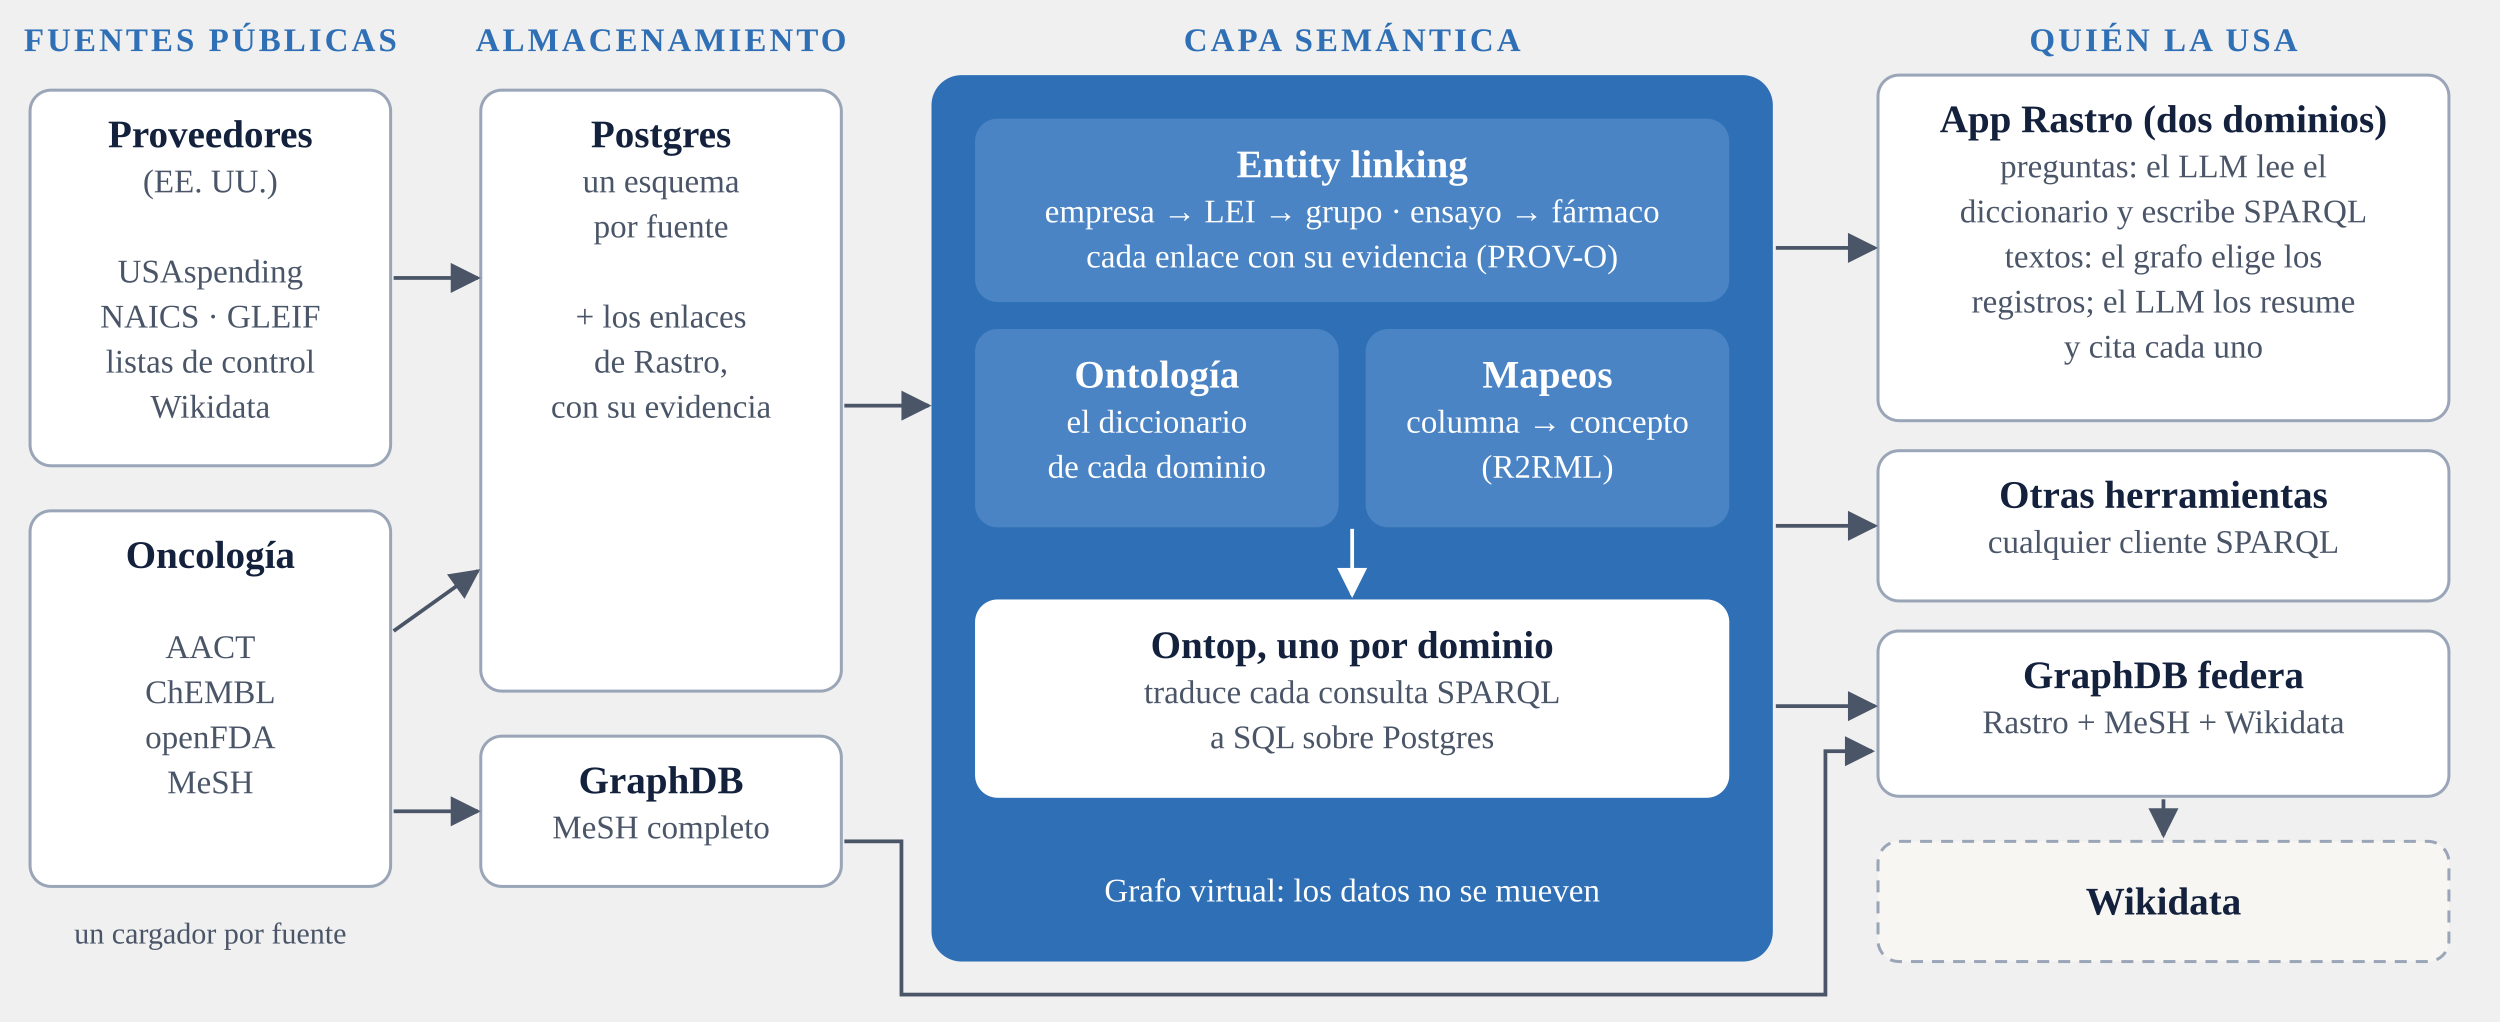
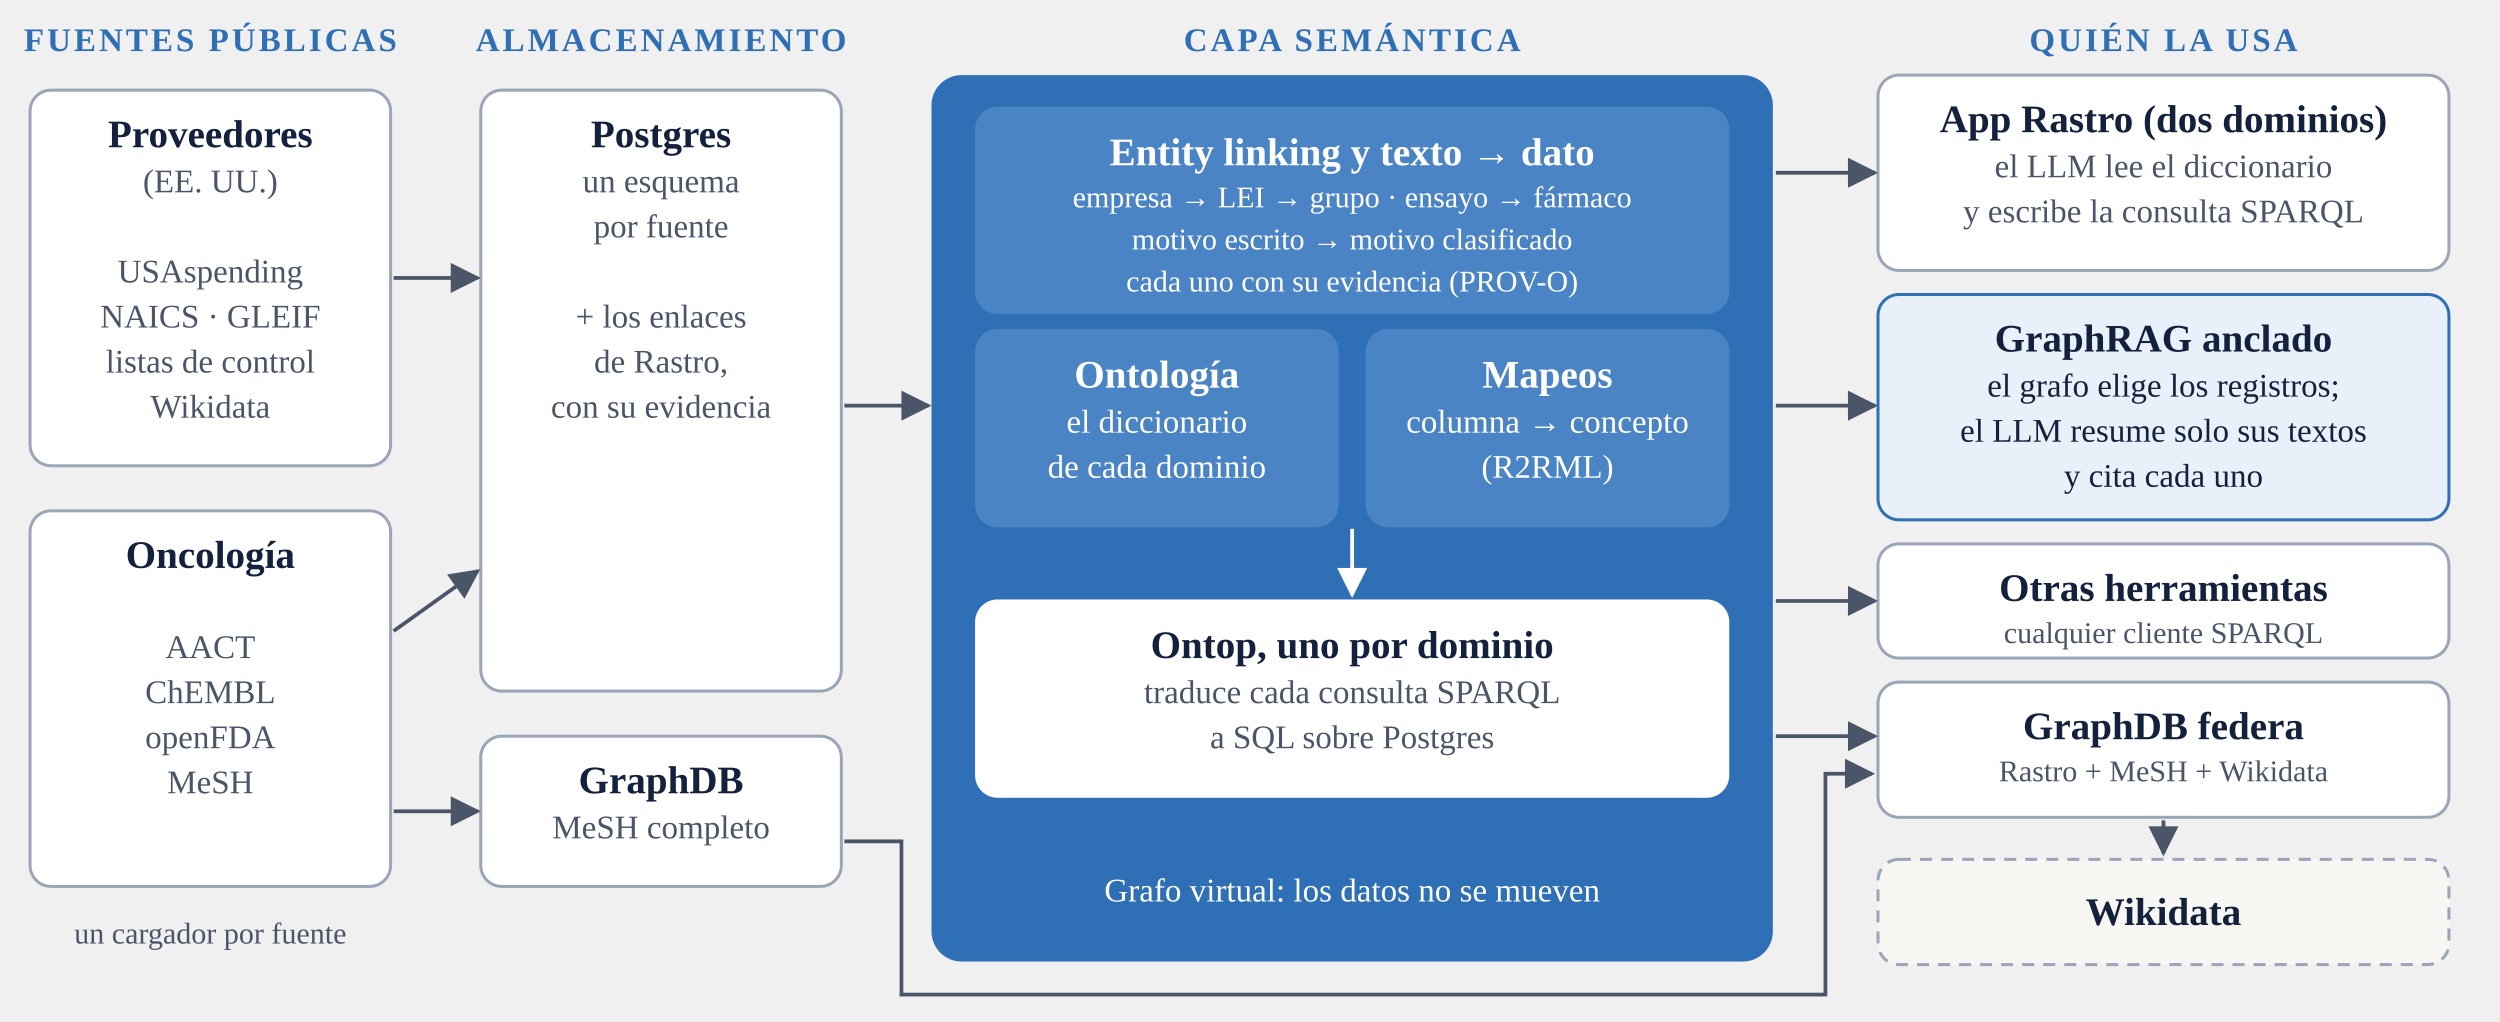
<svg xmlns="http://www.w3.org/2000/svg" viewBox="0 0 1664 680" width="1664" height="680" font-family="'Times New Roman', Times, serif">
  <defs>
    <marker id="arrow" viewBox="0 0 10 10" refX="9" refY="5" markerWidth="8" markerHeight="8" orient="auto-start-reverse">
      <path d="M0,0 L10,5 L0,10 z" fill="#4A5568" />
    </marker>
    <marker id="sub" viewBox="0 0 12 12" refX="11" refY="6" markerWidth="12" markerHeight="12" orient="auto">
      <path d="M0,0 L12,6 L0,12 z" fill="#FFFFFF" stroke="#4A5568" stroke-width="1.5" />
    </marker>
    <marker id="white" viewBox="0 0 10 10" refX="9" refY="5" markerWidth="8" markerHeight="8" orient="auto">
      <path d="M0,0 L10,5 L0,10 z" fill="#FFFFFF" />
    </marker>
  </defs>
  <text x="140" y="34" text-anchor="middle" font-size="22" font-weight="700" letter-spacing="2" fill="#2F6FB5">FUENTES PÚBLICAS</text>
  <text x="440" y="34" text-anchor="middle" font-size="22" font-weight="700" letter-spacing="2" fill="#2F6FB5">ALMACENAMIENTO</text>
  <text x="900" y="34" text-anchor="middle" font-size="22" font-weight="700" letter-spacing="2" fill="#2F6FB5">CAPA SEMÁNTICA</text>
  <text x="1440" y="34" text-anchor="middle" font-size="22" font-weight="700" letter-spacing="2" fill="#2F6FB5">QUIÉN LA USA</text>
  <rect x="20" y="60" width="240" height="250" rx="14" fill="#FFFFFF" stroke="#9AA5B8" stroke-width="2" />
  <text x="140.0" y="98" text-anchor="middle" font-size="26" font-weight="700" fill="#14213D">Proveedores</text>
  <text x="140.0" y="128" text-anchor="middle" font-size="22" fill="#4A5568">(EE. UU.)</text>
  <text x="140.0" y="158" text-anchor="middle" font-size="22" fill="#4A5568" />
  <text x="140.0" y="188" text-anchor="middle" font-size="22" fill="#4A5568">USAspending</text>
  <text x="140.0" y="218" text-anchor="middle" font-size="22" fill="#4A5568">NAICS · GLEIF</text>
  <text x="140.0" y="248" text-anchor="middle" font-size="22" fill="#4A5568">listas de control</text>
  <text x="140.0" y="278" text-anchor="middle" font-size="22" fill="#4A5568">Wikidata</text>
  <rect x="20" y="340" width="240" height="250" rx="14" fill="#FFFFFF" stroke="#9AA5B8" stroke-width="2" />
  <text x="140.0" y="378" text-anchor="middle" font-size="26" font-weight="700" fill="#14213D">Oncología</text>
  <text x="140.0" y="408" text-anchor="middle" font-size="22" fill="#4A5568" />
  <text x="140.0" y="438" text-anchor="middle" font-size="22" fill="#4A5568">AACT</text>
  <text x="140.0" y="468" text-anchor="middle" font-size="22" fill="#4A5568">ChEMBL</text>
  <text x="140.0" y="498" text-anchor="middle" font-size="22" fill="#4A5568">openFDA</text>
  <text x="140.0" y="528" text-anchor="middle" font-size="22" fill="#4A5568">MeSH</text>
  <rect x="320" y="60" width="240" height="400" rx="14" fill="#FFFFFF" stroke="#9AA5B8" stroke-width="2" />
  <text x="440.0" y="98" text-anchor="middle" font-size="26" font-weight="700" fill="#14213D">Postgres</text>
  <text x="440.0" y="128" text-anchor="middle" font-size="22" fill="#4A5568">un esquema</text>
  <text x="440.0" y="158" text-anchor="middle" font-size="22" fill="#4A5568">por fuente</text>
  <text x="440.0" y="188" text-anchor="middle" font-size="22" fill="#4A5568" />
  <text x="440.0" y="218" text-anchor="middle" font-size="22" fill="#4A5568">+ los enlaces</text>
  <text x="440.0" y="248" text-anchor="middle" font-size="22" fill="#4A5568">de Rastro,</text>
  <text x="440.0" y="278" text-anchor="middle" font-size="22" fill="#4A5568">con su evidencia</text>
  <rect x="320" y="490" width="240" height="100" rx="14" fill="#FFFFFF" stroke="#9AA5B8" stroke-width="2" />
  <text x="440.0" y="528" text-anchor="middle" font-size="26" font-weight="700" fill="#14213D">GraphDB</text>
  <text x="440.0" y="558" text-anchor="middle" font-size="22" fill="#4A5568">MeSH completo</text>
  <line x1="262" y1="185" x2="318" y2="185" stroke="#4A5568" stroke-width="2.5" marker-end="url(#arrow)" />
  <line x1="262" y1="420" x2="318" y2="380" stroke="#4A5568" stroke-width="2.5" marker-end="url(#arrow)" />
  <line x1="262" y1="540" x2="318" y2="540" stroke="#4A5568" stroke-width="2.5" marker-end="url(#arrow)" />
  <text x="140" y="628" text-anchor="middle" font-size="20" fill="#4A5568">un cargador por fuente</text>
  <rect x="620" y="50" width="560" height="590" rx="20" fill="#2F6FB5" />
-   <rect x="650" y="80" width="500" height="120" rx="14" fill="#4A84C4" stroke="#4A84C4" stroke-width="2" />
-   <text x="900.0" y="118" text-anchor="middle" font-size="26" font-weight="700" fill="#FFFFFF">Entity linking</text>
-   <text x="900.0" y="148" text-anchor="middle" font-size="22" fill="#FFFFFF">empresa → LEI → grupo · ensayo → fármaco</text>
-   <text x="900.0" y="178" text-anchor="middle" font-size="22" fill="#FFFFFF">cada enlace con su evidencia (PROV-O)</text>
+   <rect x="650" y="72" width="500" height="136" rx="14" fill="#4A84C4" stroke="#4A84C4" stroke-width="2" />
+   <text x="900.0" y="110" text-anchor="middle" font-size="26" font-weight="700" fill="#FFFFFF">Entity linking y texto → dato</text>
+   <text x="900.0" y="138" text-anchor="middle" font-size="20" fill="#FFFFFF">empresa → LEI → grupo · ensayo → fármaco</text>
+   <text x="900.0" y="166" text-anchor="middle" font-size="20" fill="#FFFFFF">motivo escrito → motivo clasificado</text>
+   <text x="900.0" y="194" text-anchor="middle" font-size="20" fill="#FFFFFF">cada uno con su evidencia (PROV-O)</text>
  <rect x="650" y="220" width="240" height="130" rx="14" fill="#4A84C4" stroke="#4A84C4" stroke-width="2" />
  <text x="770.0" y="258" text-anchor="middle" font-size="26" font-weight="700" fill="#FFFFFF">Ontología</text>
  <text x="770.0" y="288" text-anchor="middle" font-size="22" fill="#FFFFFF">el diccionario</text>
  <text x="770.0" y="318" text-anchor="middle" font-size="22" fill="#FFFFFF">de cada dominio</text>
  <rect x="910" y="220" width="240" height="130" rx="14" fill="#4A84C4" stroke="#4A84C4" stroke-width="2" />
  <text x="1030.0" y="258" text-anchor="middle" font-size="26" font-weight="700" fill="#FFFFFF">Mapeos</text>
  <text x="1030.0" y="288" text-anchor="middle" font-size="22" fill="#FFFFFF">columna → concepto</text>
  <text x="1030.0" y="318" text-anchor="middle" font-size="22" fill="#FFFFFF">(R2RML)</text>
  <rect x="650" y="400" width="500" height="130" rx="14" fill="#FFFFFF" stroke="#FFFFFF" stroke-width="2" />
  <text x="900.0" y="438" text-anchor="middle" font-size="26" font-weight="700" fill="#14213D">Ontop, uno por dominio</text>
  <text x="900.0" y="468" text-anchor="middle" font-size="22" fill="#4A5568">traduce cada consulta SPARQL</text>
  <text x="900.0" y="498" text-anchor="middle" font-size="22" fill="#4A5568">a SQL sobre Postgres</text>
  <text x="900" y="600" text-anchor="middle" font-size="22" fill="#FFFFFF">Grafo virtual: los datos no se mueven</text>
  <line x1="562" y1="270" x2="618" y2="270" stroke="#4A5568" stroke-width="2.5" marker-end="url(#arrow)" />
  <line x1="900" y1="352" x2="900" y2="396" stroke="#FFFFFF" stroke-width="2.5" marker-end="url(#white)" />
-   <rect x="1250" y="50" width="380" height="230" rx="14" fill="#FFFFFF" stroke="#9AA5B8" stroke-width="2" />
+   <rect x="1250" y="50" width="380" height="130" rx="14" fill="#FFFFFF" stroke="#9AA5B8" stroke-width="2" />
  <text x="1440.0" y="88" text-anchor="middle" font-size="26" font-weight="700" fill="#14213D">App Rastro (dos dominios)</text>
-   <text x="1440.0" y="118" text-anchor="middle" font-size="22" fill="#4A5568">preguntas: el LLM lee el</text>
-   <text x="1440.0" y="148" text-anchor="middle" font-size="22" fill="#4A5568">diccionario y escribe SPARQL</text>
-   <text x="1440.0" y="178" text-anchor="middle" font-size="22" fill="#4A5568">textos: el grafo elige los</text>
-   <text x="1440.0" y="208" text-anchor="middle" font-size="22" fill="#4A5568">registros; el LLM los resume</text>
-   <text x="1440.0" y="238" text-anchor="middle" font-size="22" fill="#4A5568">y cita cada uno</text>
-   <rect x="1250" y="300" width="380" height="100" rx="14" fill="#FFFFFF" stroke="#9AA5B8" stroke-width="2" />
-   <text x="1440.0" y="338" text-anchor="middle" font-size="26" font-weight="700" fill="#14213D">Otras herramientas</text>
-   <text x="1440.0" y="368" text-anchor="middle" font-size="22" fill="#4A5568">cualquier cliente SPARQL</text>
-   <rect x="1250" y="420" width="380" height="110" rx="14" fill="#FFFFFF" stroke="#9AA5B8" stroke-width="2" />
-   <text x="1440.0" y="458" text-anchor="middle" font-size="26" font-weight="700" fill="#14213D">GraphDB federa</text>
-   <text x="1440.0" y="488" text-anchor="middle" font-size="22" fill="#4A5568">Rastro + MeSH + Wikidata</text>
-   <rect x="1250" y="560" width="380" height="80" rx="14" fill="#F7F6F2" stroke="#9AA5B8" stroke-width="2" stroke-dasharray="8,6" />
-   <text x="1440.0" y="608.667" text-anchor="middle" font-size="26" font-weight="700" fill="#14213D">Wikidata</text>
-   <line x1="1182" y1="165" x2="1248" y2="165" stroke="#4A5568" stroke-width="2.5" marker-end="url(#arrow)" />
-   <line x1="1182" y1="350" x2="1248" y2="350" stroke="#4A5568" stroke-width="2.5" marker-end="url(#arrow)" />
-   <line x1="1182" y1="470" x2="1248" y2="470" stroke="#4A5568" stroke-width="2.5" marker-end="url(#arrow)" />
-   <line x1="1440" y1="532" x2="1440" y2="556" stroke="#4A5568" stroke-width="2.5" marker-end="url(#arrow)" />
-   <polyline points="562,560 600,560 600,662 1215,662 1215,500 1246,500" fill="none" stroke="#4A5568" stroke-width="2.5" marker-end="url(#arrow)" />
+   <text x="1440.0" y="118" text-anchor="middle" font-size="22" fill="#4A5568">el LLM lee el diccionario</text>
+   <text x="1440.0" y="148" text-anchor="middle" font-size="22" fill="#4A5568">y escribe la consulta SPARQL</text>
+   <rect x="1250" y="196" width="380" height="150" rx="14" fill="#E8F0FA" stroke="#2F6FB5" stroke-width="2" />
+   <text x="1440.0" y="234" text-anchor="middle" font-size="26" font-weight="700" fill="#14213D">GraphRAG anclado</text>
+   <text x="1440.0" y="264" text-anchor="middle" font-size="22" fill="#14213D">el grafo elige los registros;</text>
+   <text x="1440.0" y="294" text-anchor="middle" font-size="22" fill="#14213D">el LLM resume solo sus textos</text>
+   <text x="1440.0" y="324" text-anchor="middle" font-size="22" fill="#14213D">y cita cada uno</text>
+   <rect x="1250" y="362" width="380" height="76" rx="14" fill="#FFFFFF" stroke="#9AA5B8" stroke-width="2" />
+   <text x="1440.0" y="400" text-anchor="middle" font-size="26" font-weight="700" fill="#14213D">Otras herramientas</text>
+   <text x="1440.0" y="428" text-anchor="middle" font-size="20" fill="#4A5568">cualquier cliente SPARQL</text>
+   <rect x="1250" y="454" width="380" height="90" rx="14" fill="#FFFFFF" stroke="#9AA5B8" stroke-width="2" />
+   <text x="1440.0" y="492" text-anchor="middle" font-size="26" font-weight="700" fill="#14213D">GraphDB federa</text>
+   <text x="1440.0" y="520" text-anchor="middle" font-size="20" fill="#4A5568">Rastro + MeSH + Wikidata</text>
+   <rect x="1250" y="572" width="380" height="70" rx="14" fill="#F7F6F2" stroke="#9AA5B8" stroke-width="2" stroke-dasharray="8,6" />
+   <text x="1440.0" y="615.667" text-anchor="middle" font-size="26" font-weight="700" fill="#14213D">Wikidata</text>
+   <line x1="1182" y1="115" x2="1248" y2="115" stroke="#4A5568" stroke-width="2.5" marker-end="url(#arrow)" />
+   <line x1="1182" y1="270" x2="1248" y2="270" stroke="#4A5568" stroke-width="2.5" marker-end="url(#arrow)" />
+   <line x1="1182" y1="400" x2="1248" y2="400" stroke="#4A5568" stroke-width="2.5" marker-end="url(#arrow)" />
+   <line x1="1182" y1="490" x2="1248" y2="490" stroke="#4A5568" stroke-width="2.5" marker-end="url(#arrow)" />
+   <line x1="1440" y1="546" x2="1440" y2="568" stroke="#4A5568" stroke-width="2.5" marker-end="url(#arrow)" />
+   <polyline points="562,560 600,560 600,662 1215,662 1215,515 1246,515" fill="none" stroke="#4A5568" stroke-width="2.5" marker-end="url(#arrow)" />
</svg>
